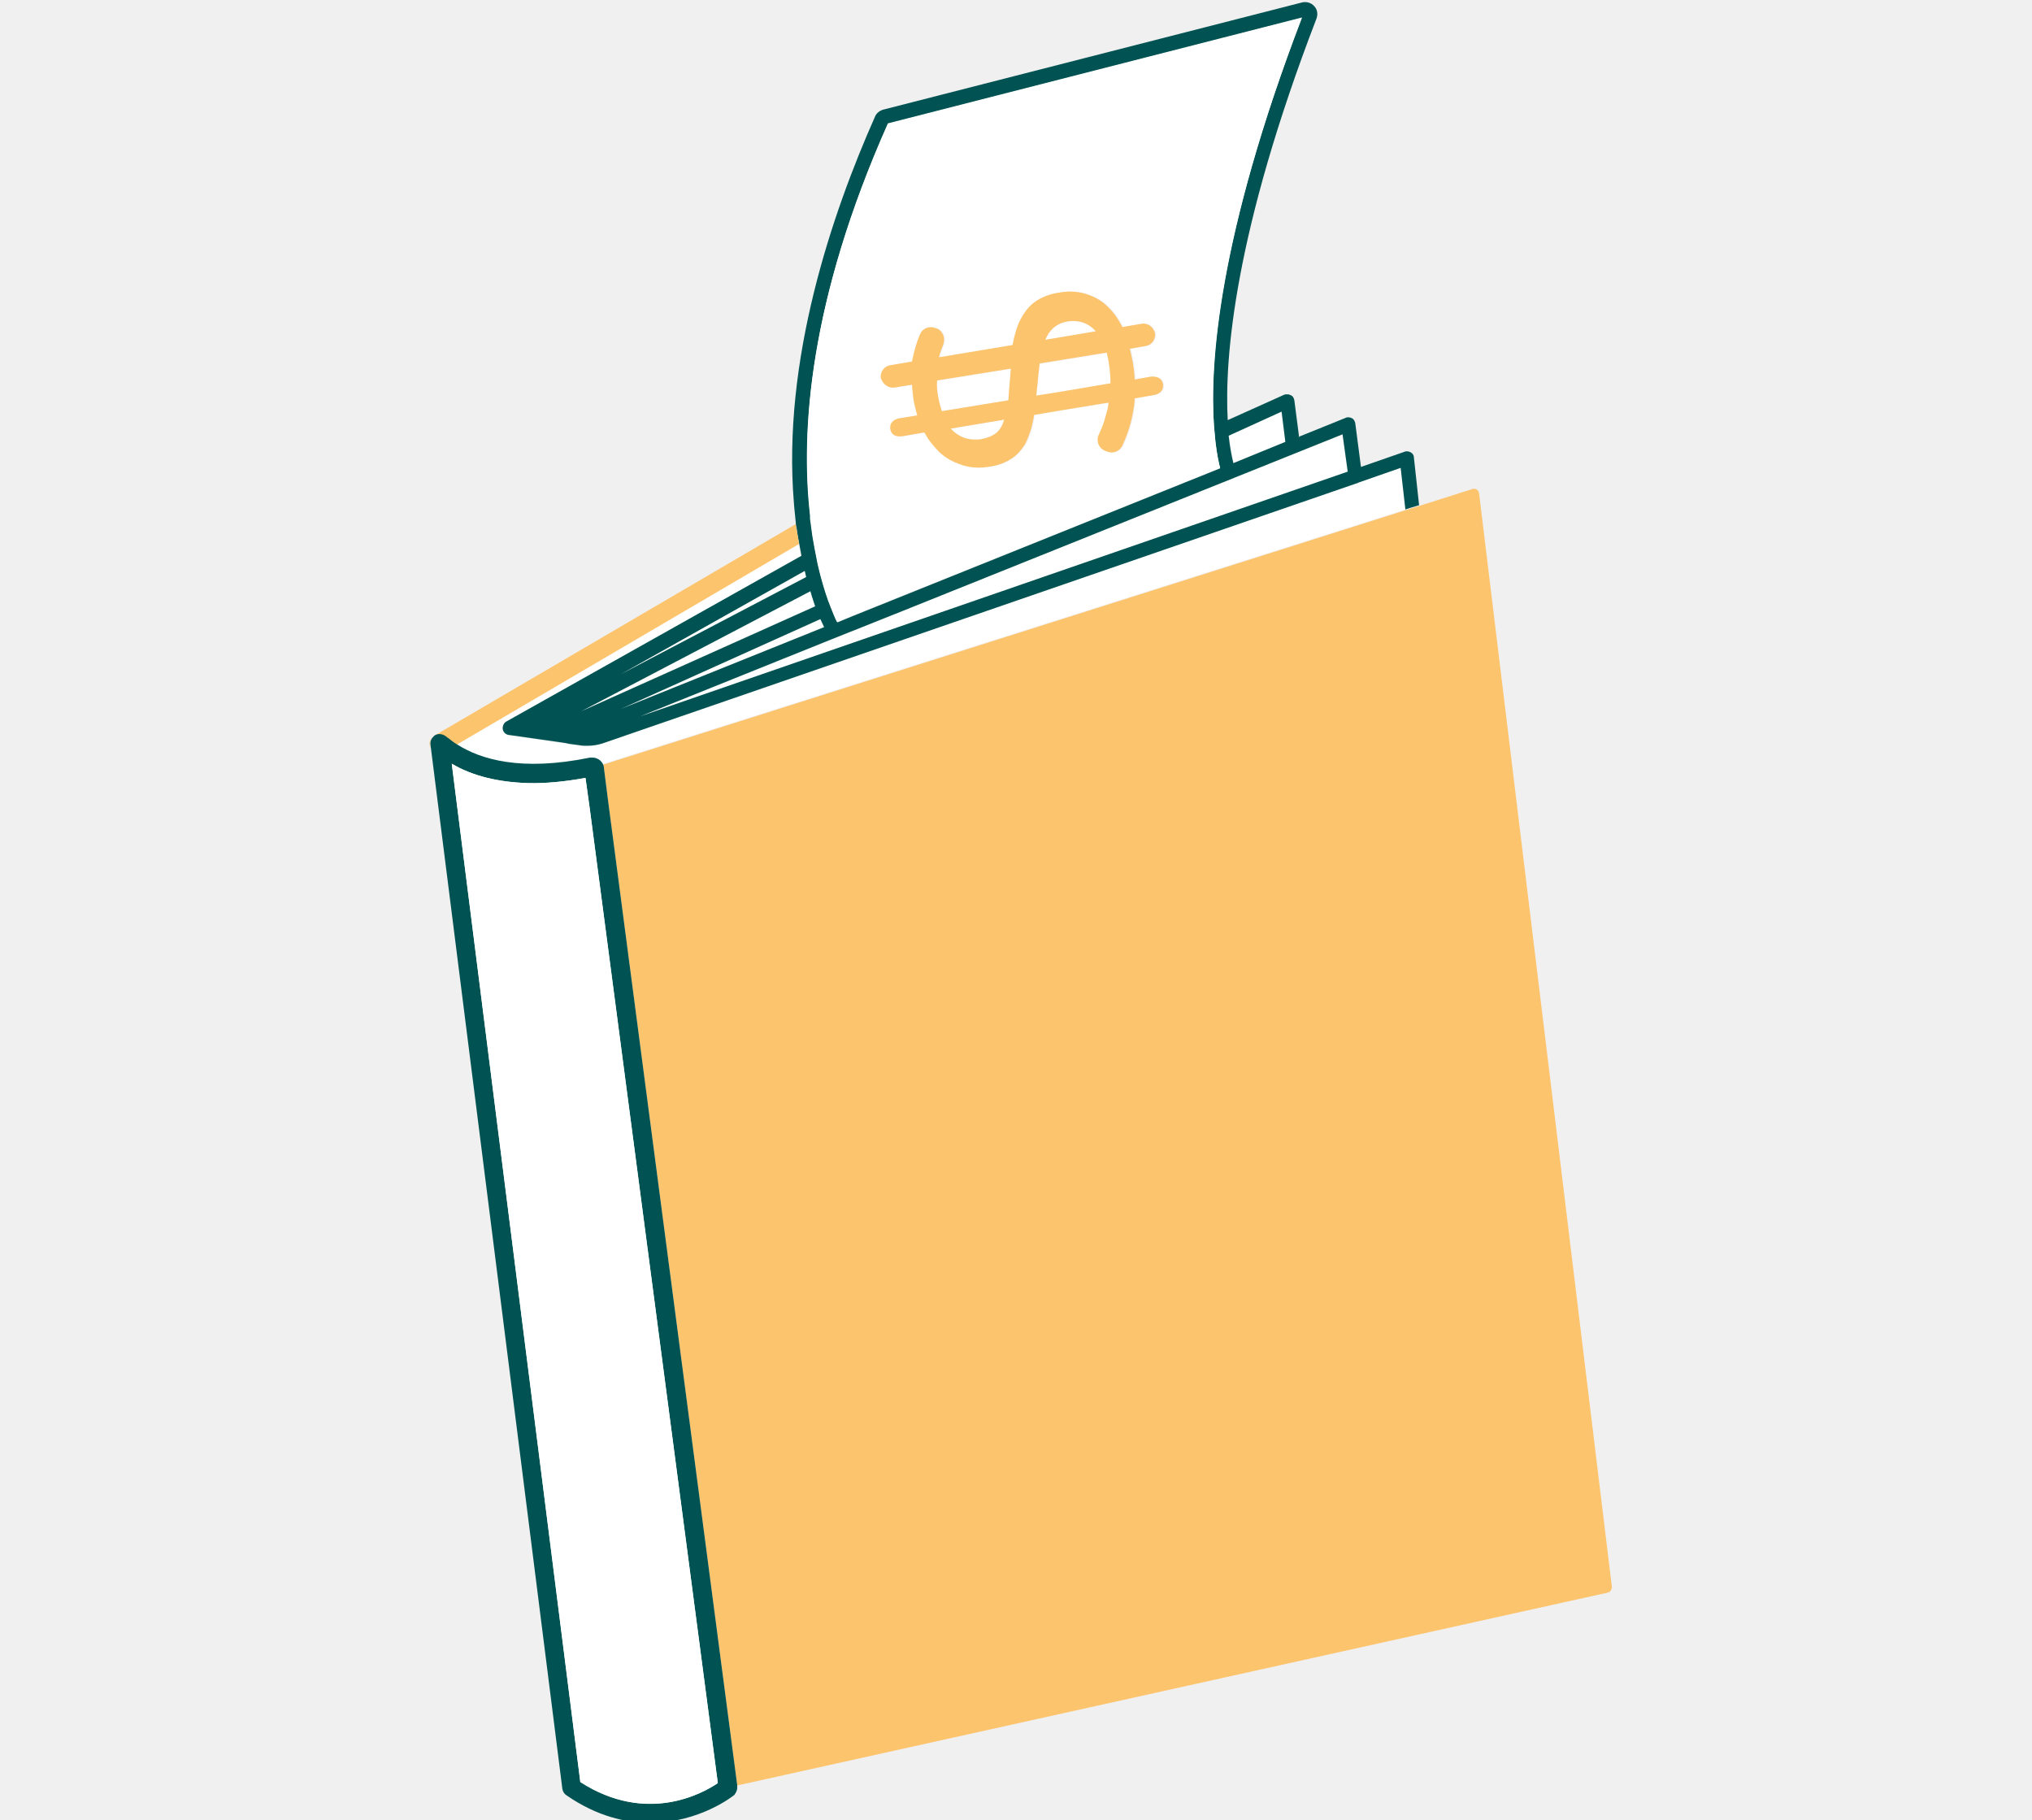
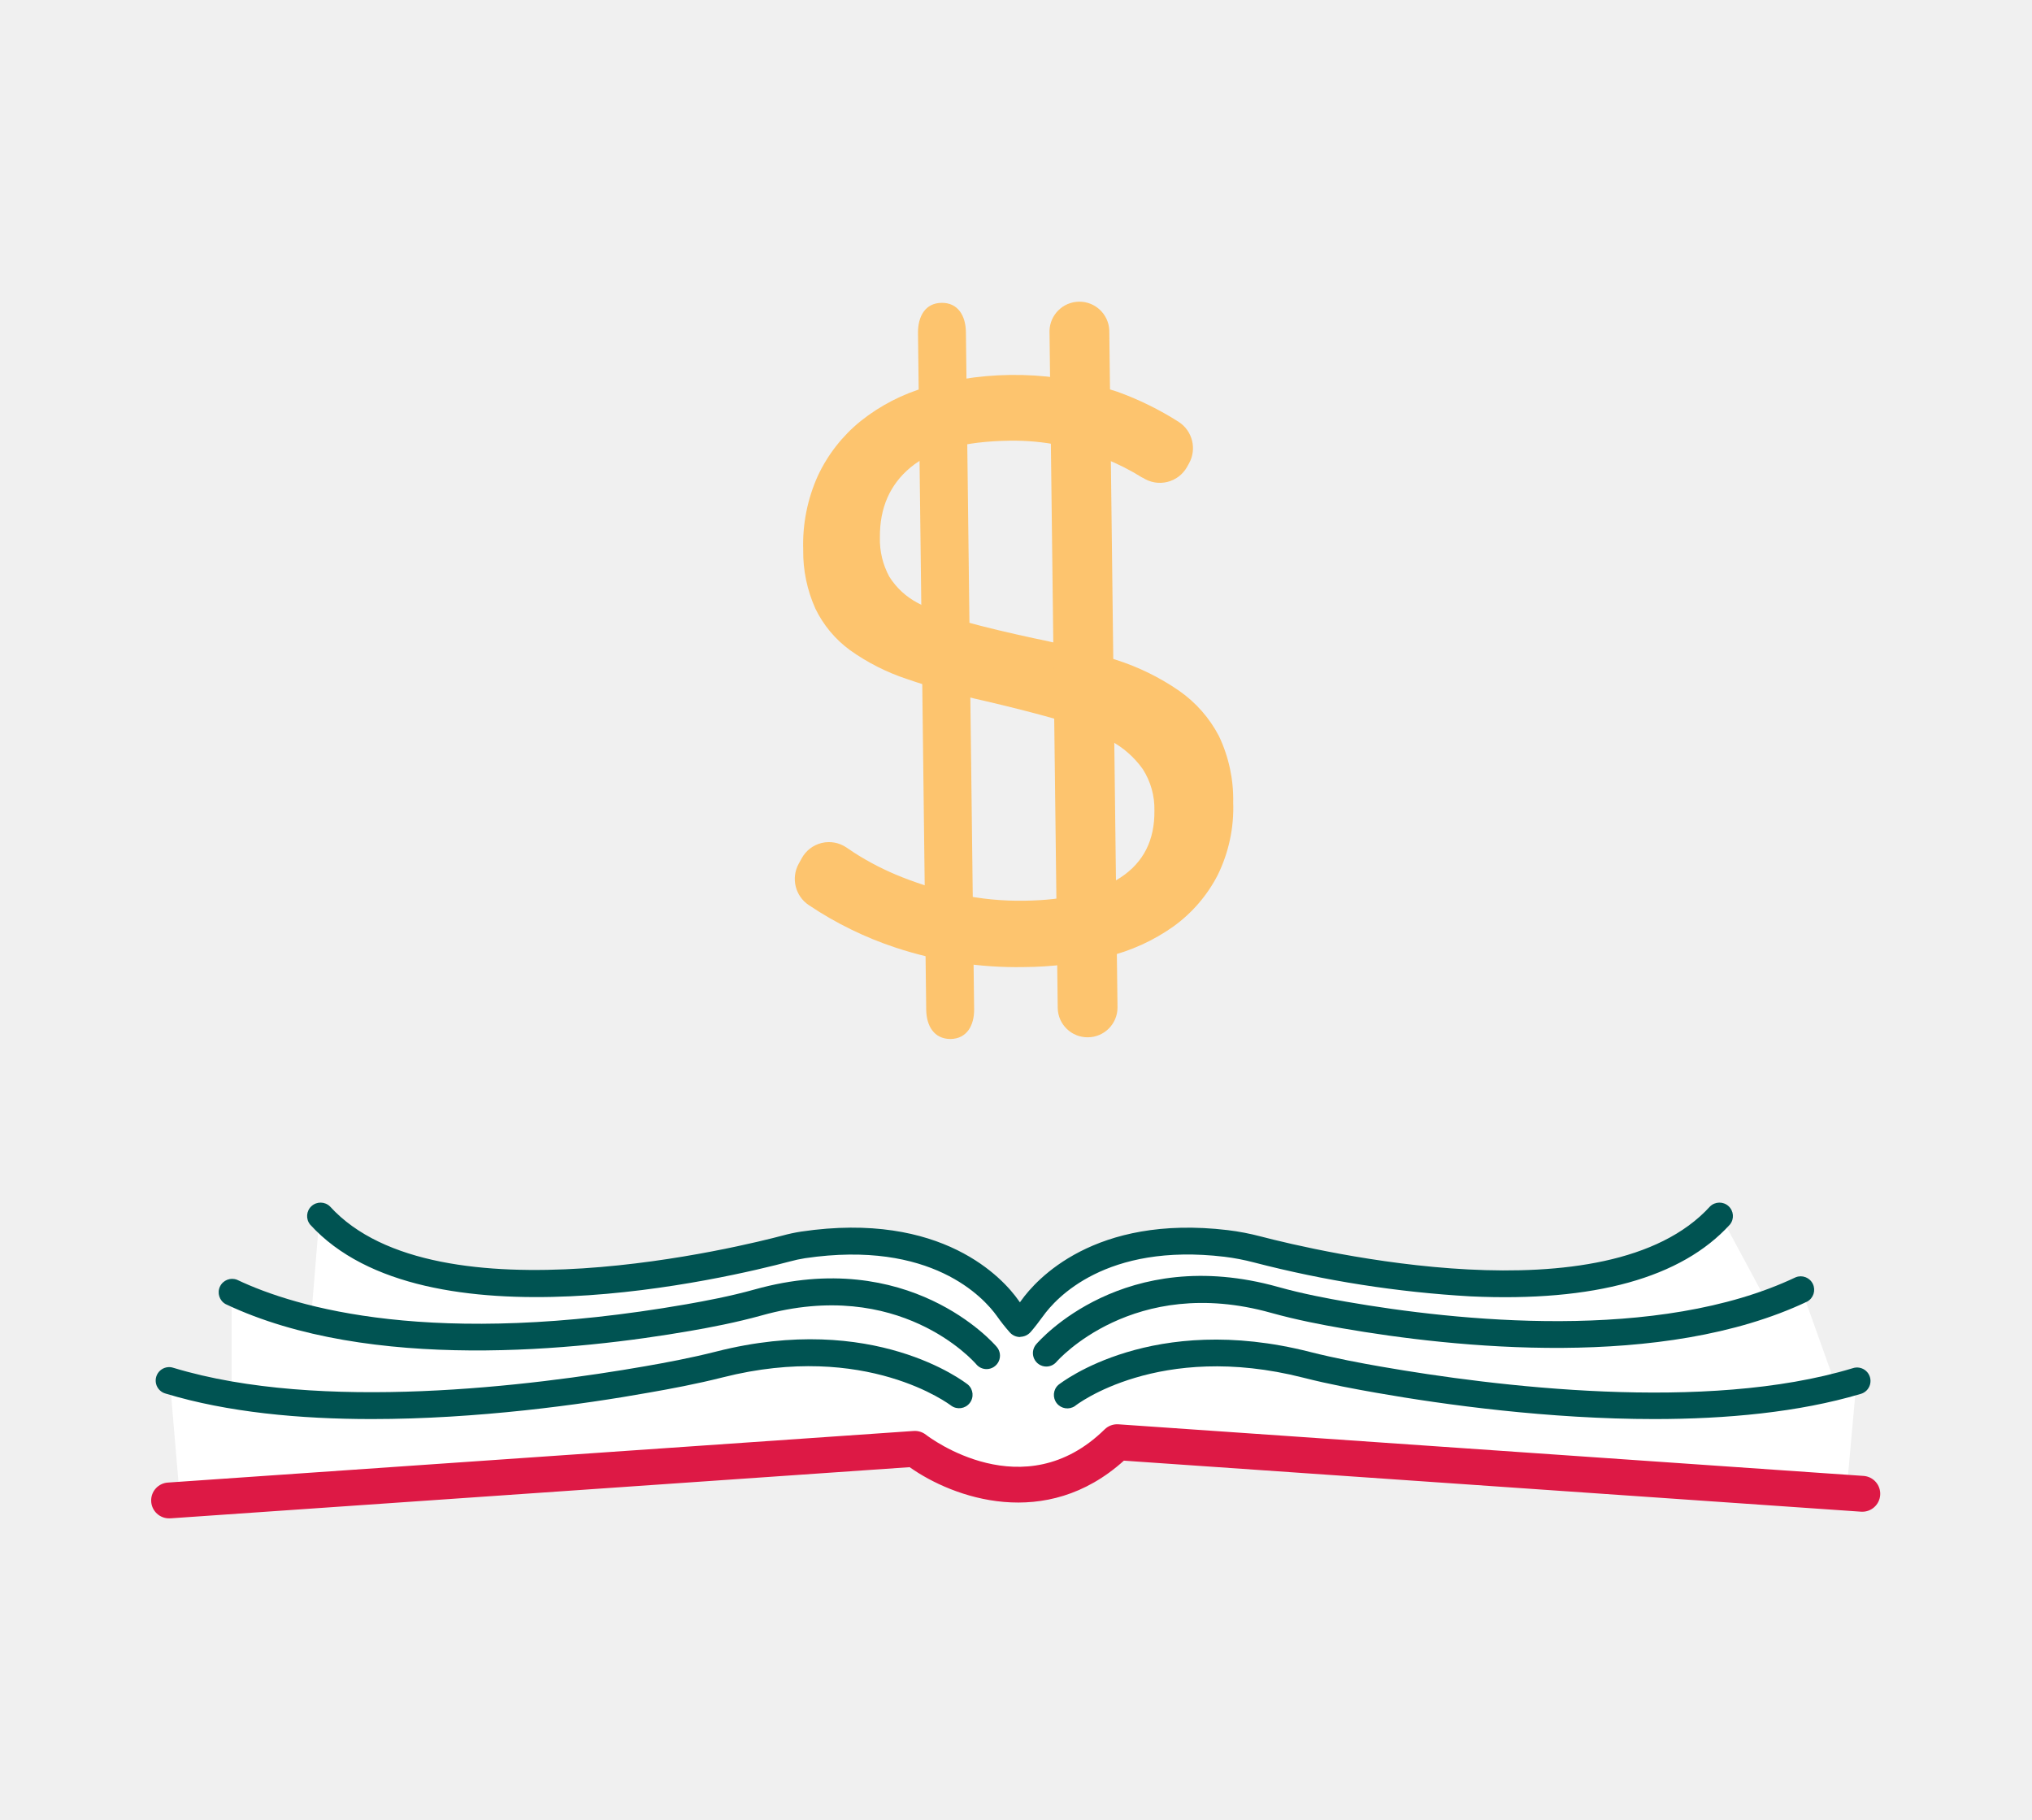
- <svg xmlns="http://www.w3.org/2000/svg" version="1.1" id="Layer_1" x="0px" y="0px" viewBox="0 0 430 385" style="enable-background:new 0 0 430 385;" xml:space="preserve">
-   <style type="text/css">
- 	.st0{display:none;}
- 	.st1{fill:#FFFFFF;}
- 	.st2{fill:#005352;}
- 	.st3{fill:#FDC46E;}
- </style>
-   <g id="sketches" class="st0">
- </g>
-   <g id="books">
- </g>
-   <g>
-     <path class="st1" d="M170.6,122.1c-0.1-0.4-0.2-0.8-0.3-1.3l-39,21.9L170.6,122.1z" />
-     <path class="st1" d="M171.4,125L123,150.5l49.5-22.3C172.1,127.3,171.8,126.2,171.4,125z" />
-     <path class="st1" d="M173.6,131l-42.3,19l43-17.3C174.2,132.2,173.9,131.7,173.6,131z" />
-     <path class="st1" d="M272,93.5l-0.8-6.4l-11.1,5c0.3,2.8,0.7,4.7,1,5.8L272,93.5z" />
-     <polygon class="st1" points="175.9,135.4 175.9,135.4 135.4,151.6 285.1,99.8 284.1,91.9 191.2,129.2  " />
-     <path class="st1" d="M297.4,107.8l-170,53.9h0c-0.4-0.8-1.2-1.4-2.3-1.4c-0.1,0-0.3,0-0.4,0c-14.6,3-23.2,0.4-28.2-2.8l72.5-42.5   c0.2,0.9,0.3,1.8,0.5,2.7l-62.5,35.1c-0.5,0.3-0.8,1-0.7,1.6c0.1,0.6,0.6,1.1,1.2,1.2l11.9,1.7l1,0.2l2.2,0.3   c0.5,0.1,1.1,0.1,1.6,0.1c1.2,0,2.4-0.2,3.5-0.6L287,102.3l0,0c0.2,0,0.3-0.1,0.5-0.2l0,0l8.9-3.1L297.4,107.8z" />
-     <path class="st2" d="M287,102.3c0.2,0,0.3-0.1,0.5-0.2L287,102.3z" />
-     <path class="st2" d="M299.2,96.8c0-0.5-0.3-0.9-0.7-1.1c-0.4-0.2-0.9-0.3-1.3-0.1l-9.2,3.2l-1.2-9.2c-0.1-0.5-0.3-0.9-0.7-1.1   c-0.4-0.2-0.9-0.3-1.3-0.1l-9.9,4l0,0.2l-0.1-0.2l0.1,0l-1-7.7c-0.1-0.5-0.3-0.9-0.8-1.1c-0.4-0.2-0.9-0.2-1.3-0.1l-12,5.4   c-0.7-13.2,1.4-39.8,18.8-85c0.3-0.9,0.2-1.9-0.5-2.6c-0.6-0.7-1.6-1-2.5-0.8l-88.7,22.7c-0.7,0.2-1.4,0.7-1.7,1.4   c-9.2,20.7-19.7,51.7-17.2,81.8c0.1,1.5,0.3,2.9,0.4,4.2c0,0.4,0.1,0.9,0.2,1.3c0.1,1,0.3,2,0.5,3c0.2,0.9,0.3,1.8,0.5,2.7   l-62.5,35.1c-0.5,0.3-0.8,1-0.7,1.6c0.1,0.6,0.6,1.1,1.2,1.2l11.9,1.7l1,0.2l2.2,0.3c0.5,0.1,1.1,0.1,1.6,0.1   c1.2,0,2.4-0.2,3.5-0.6L287,102.3l0,0l0.5-0.2l0,0l8.9-3.1l1,8.8l0.9-0.3l2-0.6L299.2,96.8z M271.2,87.1l0.8,6.4L261,98   c-0.3-1.2-0.7-3.1-1-5.8L271.2,87.1z M187.9,26.2l87.6-22.4c-17.8,46.4-19.6,73.3-18.6,86.5c0.1,1.2,0.2,2.2,0.3,3.2   c0.3,2.6,0.7,4.5,1,5.6l-77.6,31.2l-3.4,1.4c-0.2-0.5-0.5-1.1-0.8-1.8c-0.3-0.8-0.7-1.7-1.1-2.8c-0.7-2-1.5-4.6-2.2-7.7   c-0.2-1-0.4-2-0.6-3.1c-0.2-0.9-0.3-1.8-0.5-2.8c-0.1-1-0.3-2-0.4-3c-0.1-0.4-0.1-0.8-0.1-1.3C169.4,91.4,171.2,63.7,187.9,26.2z    M170.3,120.8c0.1,0.4,0.2,0.9,0.3,1.3l-39.3,20.6L170.3,120.8z M123,150.5l48.5-25.4c0.3,1.2,0.7,2.2,1,3.2L123,150.5z M173.6,131   c0.3,0.7,0.6,1.2,0.8,1.7l-43,17.3L173.6,131z M135.4,151.6l40.5-16.3l15.3-6.1l92.9-37.3l1.1,7.9L135.4,151.6z" />
-     <polygon class="st2" points="274.9,92.6 274.8,92.4 274.8,92.4  " />
-     <path class="st3" d="M91.8,155.7c0,0-0.1,0.1-0.1,0.1c0,0,0,0,0,0C91.7,155.8,91.8,155.8,91.8,155.7z" />
-     <path class="st3" d="M91,157.5l0.1,0.8l0,0c-0.4-0.8-0.2-1.8,0.4-2.4C91.1,156.4,91,157,91,157.5z" />
-     <path class="st3" d="M169.1,115.1l-72.5,42.5c-0.7-0.4-1.3-0.9-1.8-1.3c0,0-0.1-0.1-0.2-0.1c-0.2-0.2-0.3-0.3-0.5-0.4   c-0.6-0.4-1.4-0.5-2-0.2l0.1-0.1l76.2-44.6c0,0.4,0.1,0.9,0.2,1.3C168.8,113.1,168.9,114.1,169.1,115.1z" />
-     <path class="st1" d="M171.5,110.4c0.1,1,0.3,2.1,0.4,3c0.2,1,0.3,1.9,0.5,2.8c0.2,1.1,0.4,2.1,0.6,3.1c0.7,3.1,1.5,5.7,2.2,7.7   c0.4,1.1,0.8,2,1.1,2.8c0.3,0.8,0.6,1.4,0.8,1.8l3.4-1.4L258.2,99c-0.3-1.1-0.7-3-1-5.6c-0.1-1-0.2-2-0.3-3.2   c-0.9-13.2,0.9-40.1,18.6-86.5l-87.6,22.4c-16.7,37.5-18.5,65.2-16.5,82.9C171.4,109.5,171.4,110,171.5,110.4z M188.5,77.3l4.7-0.8   c0-0.2,0.1-0.4,0.1-0.6c0.4-1.8,0.9-3.6,1.6-5.2c0.5-1.2,1.9-1.8,3.2-1.3l0.3,0.1c1.3,0.5,1.9,2,1.4,3.4c-0.3,0.8-0.7,1.7-0.9,2.7   l15.6-2.6l0-0.2c0.4-2,0.9-3.8,1.7-5.3s1.8-2.8,3.1-3.7c1.3-0.9,3-1.6,5.1-1.9c2.2-0.4,4.2-0.2,5.9,0.4c1.8,0.6,3.3,1.5,4.6,2.9   c1.1,1.1,2,2.4,2.8,4l4.1-0.7c1.3-0.2,2.5,0.7,2.8,2c0.2,1.3-0.7,2.5-1.9,2.7l-3.4,0.6c0.2,0.9,0.4,1.9,0.6,2.8   c0.2,1.2,0.3,2.5,0.4,3.7l3.4-0.6c1.3-0.1,2.4,0.3,2.6,1.6s-0.7,2.1-2,2.3l-4,0.7c-0.1,0.9-0.2,1.8-0.3,2.6c-0.4,2.6-1.2,5-2.3,7.4   c-0.6,1.2-1.9,1.7-3.1,1.3l-0.5-0.2c-1.4-0.5-2-2.1-1.4-3.4c0.1-0.2,0.2-0.4,0.3-0.7c0.6-1.2,1-2.6,1.4-4.1c0.1-0.7,0.3-1.3,0.4-2   l-1.3,0.2l-8.6,1.4l-5.9,1c-0.1,0.4-0.2,0.8-0.2,1.2c-0.1,0.5-0.2,1-0.3,1.4c-0.3,1.3-0.8,2.4-1.3,3.4c-0.2,0.4-0.5,0.8-0.8,1.2   c0,0,0,0,0,0c-0.6,0.8-1.3,1.4-2.1,2c-1.2,0.8-2.6,1.4-4.4,1.7c0,0,0,0,0,0c0,0,0,0-0.1,0c-2.1,0.4-4,0.3-5.7-0.2   c-0.1,0-0.2-0.1-0.3-0.1c-1.2-0.3-2.3-0.9-3.4-1.6c-0.5-0.3-1-0.7-1.4-1.1c-0.6-0.5-1.1-1.1-1.6-1.8h0c-0.6-0.7-1.1-1.5-1.6-2.4   l-4.6,0.8c-1.3,0.2-2.4-0.2-2.6-1.5c-0.2-1.3,0.7-2.1,2-2.3l3.7-0.6c-0.3-1.1-0.6-2.2-0.8-3.4c-0.2-1.1-0.3-2.1-0.3-3.1l-3.7,0.6   c-1.3,0.2-2.5-0.7-2.7-2C186.4,78.7,187.3,77.5,188.5,77.3z" />
-     <path class="st1" d="M203.5,90.3l-2.3,0.4c0.2,0.2,0.4,0.4,0.6,0.6c0,0,0,0,0,0c1.4,1.2,3,1.8,4.9,1.7c0.3,0,0.7,0,1-0.1   c1.2-0.2,2.2-0.6,3-1.2c0.5-0.5,1-1.1,1.4-1.8h0c0.1-0.2,0.2-0.5,0.3-0.8c0-0.1,0.1-0.2,0.1-0.3L203.5,90.3L203.5,90.3z" />
-     <path class="st1" d="M231.7,69.9c-1.5-1.6-3.4-2.2-5.7-1.9c-1.3,0.2-2.3,0.7-3.1,1.4c-0.7,0.6-1.3,1.5-1.7,2.5l10.7-1.8   C231.8,70,231.8,70,231.7,69.9z" />
-     <path class="st1" d="M199.3,87l13.5-2.2l0,0l0.6-0.3c0.2-1.4,0.3-3.1,0.4-5c0-0.5,0-1,0.1-1.5l-15.6,2.6c0,1.1,0.1,2.2,0.2,3.3   C198.7,85,199,86.1,199.3,87z" />
-     <path class="st1" d="M213.3,84.7c0-0.1,0-0.2,0-0.2l-0.6,0.3L213.3,84.7z" />
-     <path class="st1" d="M223.8,83l11.2-1.8c0-1.3-0.1-2.6-0.3-3.9c-0.1-0.9-0.3-1.8-0.5-2.6L220,77c-0.1,1.2-0.3,2.5-0.4,3.9   c0,0.6-0.1,1.2-0.2,1.8c0,0.4-0.1,0.8-0.1,1.1L223.8,83L223.8,83z" />
-     <polygon class="st2" points="191.2,129.2 175.9,135.4 175.9,135.4  " />
-     <path class="st3" d="M341.1,335.8c0,0.5-0.3,1.1-0.9,1.2L156,377.8l-27.3-208.1l-0.9-7.1c0-0.3-0.1-0.6-0.2-0.8h0l170-53.9l0.9-0.3   l2-0.6l11-3.5c0.7-0.3,1.4,0.2,1.5,0.9L341.1,335.8z" />
-     <path class="st2" d="M92.2,155.5l-0.3,0.2c0,0-0.1,0-0.1,0.1c0.1,0,0.1-0.1,0.2-0.2C92.1,155.5,92.1,155.5,92.2,155.5z" />
-     <path class="st2" d="M156,377.9l0-0.2l-27.3-208.1l-0.9-7.1c0-0.3-0.1-0.6-0.2-0.8c-0.4-0.8-1.2-1.4-2.3-1.4c-0.1,0-0.3,0-0.4,0   c-14.6,3-23.2,0.4-28.2-2.8c-0.7-0.4-1.3-0.9-1.8-1.3c0,0-0.1-0.1-0.2-0.1c-0.2-0.2-0.3-0.3-0.5-0.4c-0.6-0.4-1.4-0.5-2-0.2   l-0.3,0.2c0,0-0.1,0-0.1,0.1c0,0-0.1,0.1-0.1,0.1c0,0,0,0,0,0c0,0-0.1,0.1-0.1,0.1c0,0,0,0,0,0c-0.4,0.4-0.6,1-0.5,1.6l0.1,0.8   l27.8,220.1c0.1,0.6,0.4,1.1,0.9,1.4c6.4,4.4,12.4,5.8,17.7,5.8c10.5,0,17.7-5.8,17.8-5.9C155.8,379.3,156.1,378.6,156,377.9z    M122.8,377L95.6,161.6c4.4,2.6,9.8,3.9,16.1,4.1c0,0,0,0,0,0h0c0,0,0,0,0,0s0,0,0,0c0,0,0,0,0,0h0c3.7,0.1,7.8-0.3,12.2-1.1   l0.9,6.5l27.1,206.2C148.6,379.5,136.8,386.1,122.8,377z" />
-     <path class="st1" d="M151.9,377.3c-3.2,2.2-15.1,8.8-29.1-0.2L95.6,161.6c4.4,2.6,9.8,3.9,16.1,4.1h0c0,0,0,0,0,0h0   c3.7,0.1,7.8-0.3,12.2-1.1l0.9,6.5L151.9,377.3z" />
-     <path class="st2" d="M111.7,165.7L111.7,165.7C111.7,165.7,111.7,165.7,111.7,165.7L111.7,165.7   C111.7,165.7,111.7,165.7,111.7,165.7z" />
-     <path class="st2" d="M111.7,165.7C111.7,165.7,111.7,165.7,111.7,165.7C111.7,165.7,111.7,165.7,111.7,165.7   C111.7,165.7,111.7,165.7,111.7,165.7z" />
-     <path class="st3" d="M189.3,82l3.7-0.6c0,1,0.2,2,0.3,3.1c0.2,1.2,0.5,2.3,0.8,3.4l-3.7,0.6c-1.3,0.2-2.2,1-2,2.3   c0.2,1.3,1.3,1.7,2.6,1.5l4.6-0.8c0.5,0.9,1,1.7,1.6,2.4h0c0.5,0.6,1,1.2,1.6,1.8c0.5,0.4,0.9,0.8,1.4,1.1c1,0.7,2.2,1.2,3.4,1.6   c0.1,0,0.2,0.1,0.3,0.1c1.7,0.5,3.6,0.6,5.7,0.2c0,0,0,0,0.1,0c0,0,0,0,0,0c1.8-0.3,3.2-0.9,4.4-1.7c0.8-0.5,1.5-1.2,2.1-2   c0,0,0,0,0,0c0.3-0.4,0.6-0.8,0.8-1.2c0.5-1,0.9-2.1,1.3-3.4c0.1-0.4,0.2-0.9,0.3-1.4c0.1-0.4,0.2-0.8,0.2-1.2l5.9-1l8.6-1.4   l1.3-0.2c-0.1,0.7-0.2,1.4-0.4,2c-0.4,1.5-0.8,2.9-1.4,4.1c-0.1,0.3-0.2,0.5-0.3,0.7c-0.6,1.3,0,2.9,1.4,3.4l0.5,0.2   c1.2,0.4,2.5-0.1,3.1-1.3c1.1-2.4,1.9-4.8,2.3-7.4c0.2-0.9,0.3-1.8,0.3-2.6l4-0.7c1.3-0.2,2.2-1,2-2.3s-1.3-1.7-2.6-1.6l-3.4,0.6   c0-1.2-0.2-2.4-0.4-3.7c-0.2-1-0.4-1.9-0.6-2.8l3.4-0.6c1.2-0.2,2.1-1.4,1.9-2.7c-0.3-1.3-1.5-2.2-2.8-2l-4.1,0.7   c-0.8-1.6-1.7-2.9-2.8-4c-1.3-1.4-2.8-2.3-4.6-2.9c-1.7-0.6-3.7-0.8-5.9-0.4c-2.1,0.3-3.8,1-5.1,1.9c-1.3,0.9-2.3,2.2-3.1,3.7   s-1.3,3.3-1.7,5.3l0,0.2l-15.6,2.6c0.2-1,0.6-1.8,0.9-2.7c0.5-1.4-0.1-2.9-1.4-3.4l-0.3-0.1c-1.3-0.5-2.7,0.1-3.2,1.3   c-0.7,1.6-1.2,3.4-1.6,5.2c0,0.2-0.1,0.4-0.1,0.6l-4.7,0.8c-1.2,0.2-2.1,1.4-1.9,2.7C186.8,81.3,188,82.2,189.3,82z M222.9,69.4   c0.8-0.7,1.8-1.2,3.1-1.4c2.3-0.3,4.2,0.3,5.7,1.9c0.1,0.1,0.1,0.1,0.2,0.2l-10.7,1.8C221.6,70.9,222.2,70,222.9,69.4z M219.4,82.6   c0.1-0.6,0.1-1.2,0.2-1.8c0.1-1.4,0.3-2.7,0.4-3.9l14.2-2.3c0.2,0.8,0.4,1.7,0.5,2.6c0.2,1.3,0.3,2.6,0.3,3.9L223.8,83l0,0   l-4.5,0.7C219.3,83.4,219.4,83,219.4,82.6z M212.4,89.1c-0.1,0.3-0.2,0.5-0.3,0.8h0c-0.4,0.8-0.8,1.4-1.4,1.8c-0.8,0.6-1.8,1-3,1.2   c-0.3,0.1-0.7,0.1-1,0.1c-1.9,0.1-3.5-0.5-4.9-1.7c0,0,0,0,0,0c-0.2-0.2-0.4-0.4-0.6-0.6l2.3-0.4l0,0l9-1.5   C212.5,88.9,212.4,89,212.4,89.1z M213.9,78c0,0.5-0.1,1-0.1,1.5c-0.2,1.9-0.3,3.5-0.4,5c0,0.1,0,0.2,0,0.2l-0.6,0.1l0,0L199.3,87   c-0.3-1-0.6-2-0.8-3.2c-0.2-1.1-0.3-2.2-0.2-3.3L213.9,78z" />
-   </g>
-   <g id="Layer_5">
- </g>
-   <g id="white">
- </g>
-   <g id="blue_lines">
- </g>
+ <svg xmlns="http://www.w3.org/2000/svg" width="430" height="385" viewBox="0 0 430 385">
+   <defs>
+     <style>.a{fill:#fdc46e;}.b{fill:#fff;}.c{fill:#005352;}.d{fill:#dd1945;}</style>
+   </defs>
+   <path class="a" d="M251.17,98.85a6.59,6.59,0,0,1-9.35,2.23l-0.07,0a49.91,49.91,0,0,0-7.86-4,55.12,55.12,0,0,0-9.5-2.83,49.48,49.48,0,0,0-10.69-1q-14.41.18-21,5.64t-6.5,14.84a16.42,16.42,0,0,0,2,8.31,15.73,15.73,0,0,0,6.06,5.57,45.51,45.51,0,0,0,10.2,4q6.09,1.67,14.45,3.47a150.31,150.31,0,0,1,17.33,4.56,50.54,50.54,0,0,1,13.27,6.52,26.79,26.79,0,0,1,8.45,9.62,31.22,31.22,0,0,1,3,14,32.22,32.22,0,0,1-3.29,15.41A30.82,30.82,0,0,1,248.37,196a40.91,40.91,0,0,1-14.07,6.42,74.49,74.49,0,0,1-17.68,2.21,81.82,81.82,0,0,1-27.05-4.1,75.6,75.6,0,0,1-18.4-9A6.66,6.66,0,0,1,169,182.8l0.65-1.18a6.57,6.57,0,0,1,9.49-2.28q0.79,0.55,1.63,1.1a58.56,58.56,0,0,0,10.13,5.17,74.84,74.84,0,0,0,12.2,3.67,61.49,61.49,0,0,0,13.64,1.31q13.19-.16,20.43-4.94t7.12-14.15a15.6,15.6,0,0,0-2.45-8.74,19.93,19.93,0,0,0-6.93-6.08,52.71,52.71,0,0,0-11.26-4.46q-6.71-1.91-15.24-3.9a151.43,151.43,0,0,1-16.55-4.66,45,45,0,0,1-12-6.1,23.59,23.59,0,0,1-7.31-8.77,29.35,29.35,0,0,1-2.58-12.47,35.28,35.28,0,0,1,3.11-15.66,32.75,32.75,0,0,1,9.06-11.57,40.1,40.1,0,0,1,14-7.2,68.39,68.39,0,0,1,40.3,1,65.32,65.32,0,0,1,13,6.39,6.63,6.63,0,0,1,2.16,8.8Z" />
+   <path class="a" d="M201.14,219.85c-3.44,0-5.09-2.73-5.14-6.17L194.26,70.37c0-3.44,1.54-6.25,5-6.29s5.09,2.73,5.14,6.17l1.74,143.31C206.17,217,204.58,219.81,201.14,219.85Z" />
+   <path class="a" d="M230.23,219.49a6.31,6.31,0,0,1-6.4-6.15L222.09,70a6.33,6.33,0,0,1,12.65-.15l1.74,143.31A6.31,6.31,0,0,1,230.23,219.49Z" />
+   <path class="b" d="M103.5,270.7s20.59,6.24,66.61-7.32c0,0,28.12-6,45,13.86,0,0,19.41-20.35,49.4-13.85,0,0,70.78,21.06,99.56-6.19l10,18.59,7.16-2.94,7.32,20.51,4.32-1.19-2.14,23.68L237.62,303.22s-17.25,26.67-43.38,3.82L38,316.29l-2.05-24.12,13.07,3v-22l16.72,6.9,1.88-22.92,14.77,10.54Z" />
+   <path class="c" d="M215.94,282.91a2.91,2.91,0,0,1-2.17-.89l-0.17-.19a38.15,38.15,0,0,1-2.64-3.35c-2.77-3.87-13.86-16.19-40.58-12.25a30.15,30.15,0,0,0-3.3.71c-12.68,3.37-77.18,18.84-101.45-7.82a2.85,2.85,0,0,1,4.21-3.83c22.52,24.73,88.34,8.13,95.77,6.15a35.75,35.75,0,0,1,3.93-.84c29.9-4.42,42.8,10,46,14.57l0.29,0.4,0.29-.4c3.1-4.34,15.42-18.23,43.67-14.88a52.32,52.32,0,0,1,7,1.34c12.05,3.14,73.27,17.59,95.07-6.34a2.85,2.85,0,0,1,4.21,3.83c-10.27,11.28-28.73,16.4-54.86,15.19a235.89,235.89,0,0,1-45.85-7.18,47.08,47.08,0,0,0-6.25-1.2c-25.15-3-35.73,8.85-38.37,12.54-1,1.35-1.81,2.43-2.66,3.4a3,3,0,0,1-2.18,1h0Z" />
+   <path class="c" d="M221.41,289.16a2.85,2.85,0,0,1-2.16-4.69c0.74-.87,18.61-21.28,51.24-12.15,5.2,1.46,10.49,2.44,14.5,3.14,23,4,65.86,8.63,95-5.19a2.85,2.85,0,0,1,2.44,5.14c-30.55,14.49-74.77,9.76-98.41,5.65-4.15-.72-9.61-1.75-15.06-3.27-29.16-8.16-45.22,10.18-45.38,10.36A2.84,2.84,0,0,1,221.41,289.16Z" />
+   <path class="c" d="M350.08,300.27c-22.25,0-44.28-3-58.78-5.55-4.29-.75-9.92-1.78-15.52-3.21-30.58-7.77-48.13,5.82-48.3,6a2.85,2.85,0,0,1-3.54-4.45c0.8-.64,20-15.47,53.25-7,5.41,1.37,10.91,2.39,15.1,3.12,23.92,4.16,68.68,9.75,99.74.34a2.85,2.85,0,1,1,1.65,5.45C380.61,298.85,365.29,300.27,350.08,300.27Z" />
+   <path class="c" d="M78.68,300.27c-15.21,0-30.52-1.42-43.59-5.38a2.85,2.85,0,1,1,1.65-5.45c31.06,9.41,75.82,3.83,99.74-.34,4.19-.73,9.68-1.74,15.1-3.12,33.28-8.45,52.45,6.38,53.25,7a2.85,2.85,0,0,1-3.54,4.46c-0.27-.21-18-13.67-48.31-6-5.6,1.42-11.24,2.46-15.52,3.21C123,297.24,100.92,300.27,78.68,300.27Z" />
+   <path class="c" d="M208.77,289.7a2.84,2.84,0,0,1-2.16-1h0c-0.65-.76-16.37-18.48-45.39-10.37-5.46,1.52-10.92,2.55-15.06,3.27-23.63,4.11-67.85,8.84-98.41-5.65a2.85,2.85,0,0,1,2.44-5.14c12.51,5.93,41.48,14.48,95,5.18,4-.7,9.29-1.69,14.5-3.14,32.61-9.13,50.5,11.27,51.24,12.15A2.85,2.85,0,0,1,208.77,289.7Z" />
+   <path class="d" d="M35.91,321.28a3.79,3.79,0,0,1-.26-7.58l157.68-10.91a3.8,3.8,0,0,1,2.6.79c0.83,0.64,20.72,15.66,37.82-1.12a3.79,3.79,0,0,1,2.92-1.08L394.35,312.3a3.79,3.79,0,1,1-.52,7.57l-156-10.8c-16.52,14.9-36.09,7.93-45.34,1.38L36.18,321.27H35.91Z" />
</svg>
